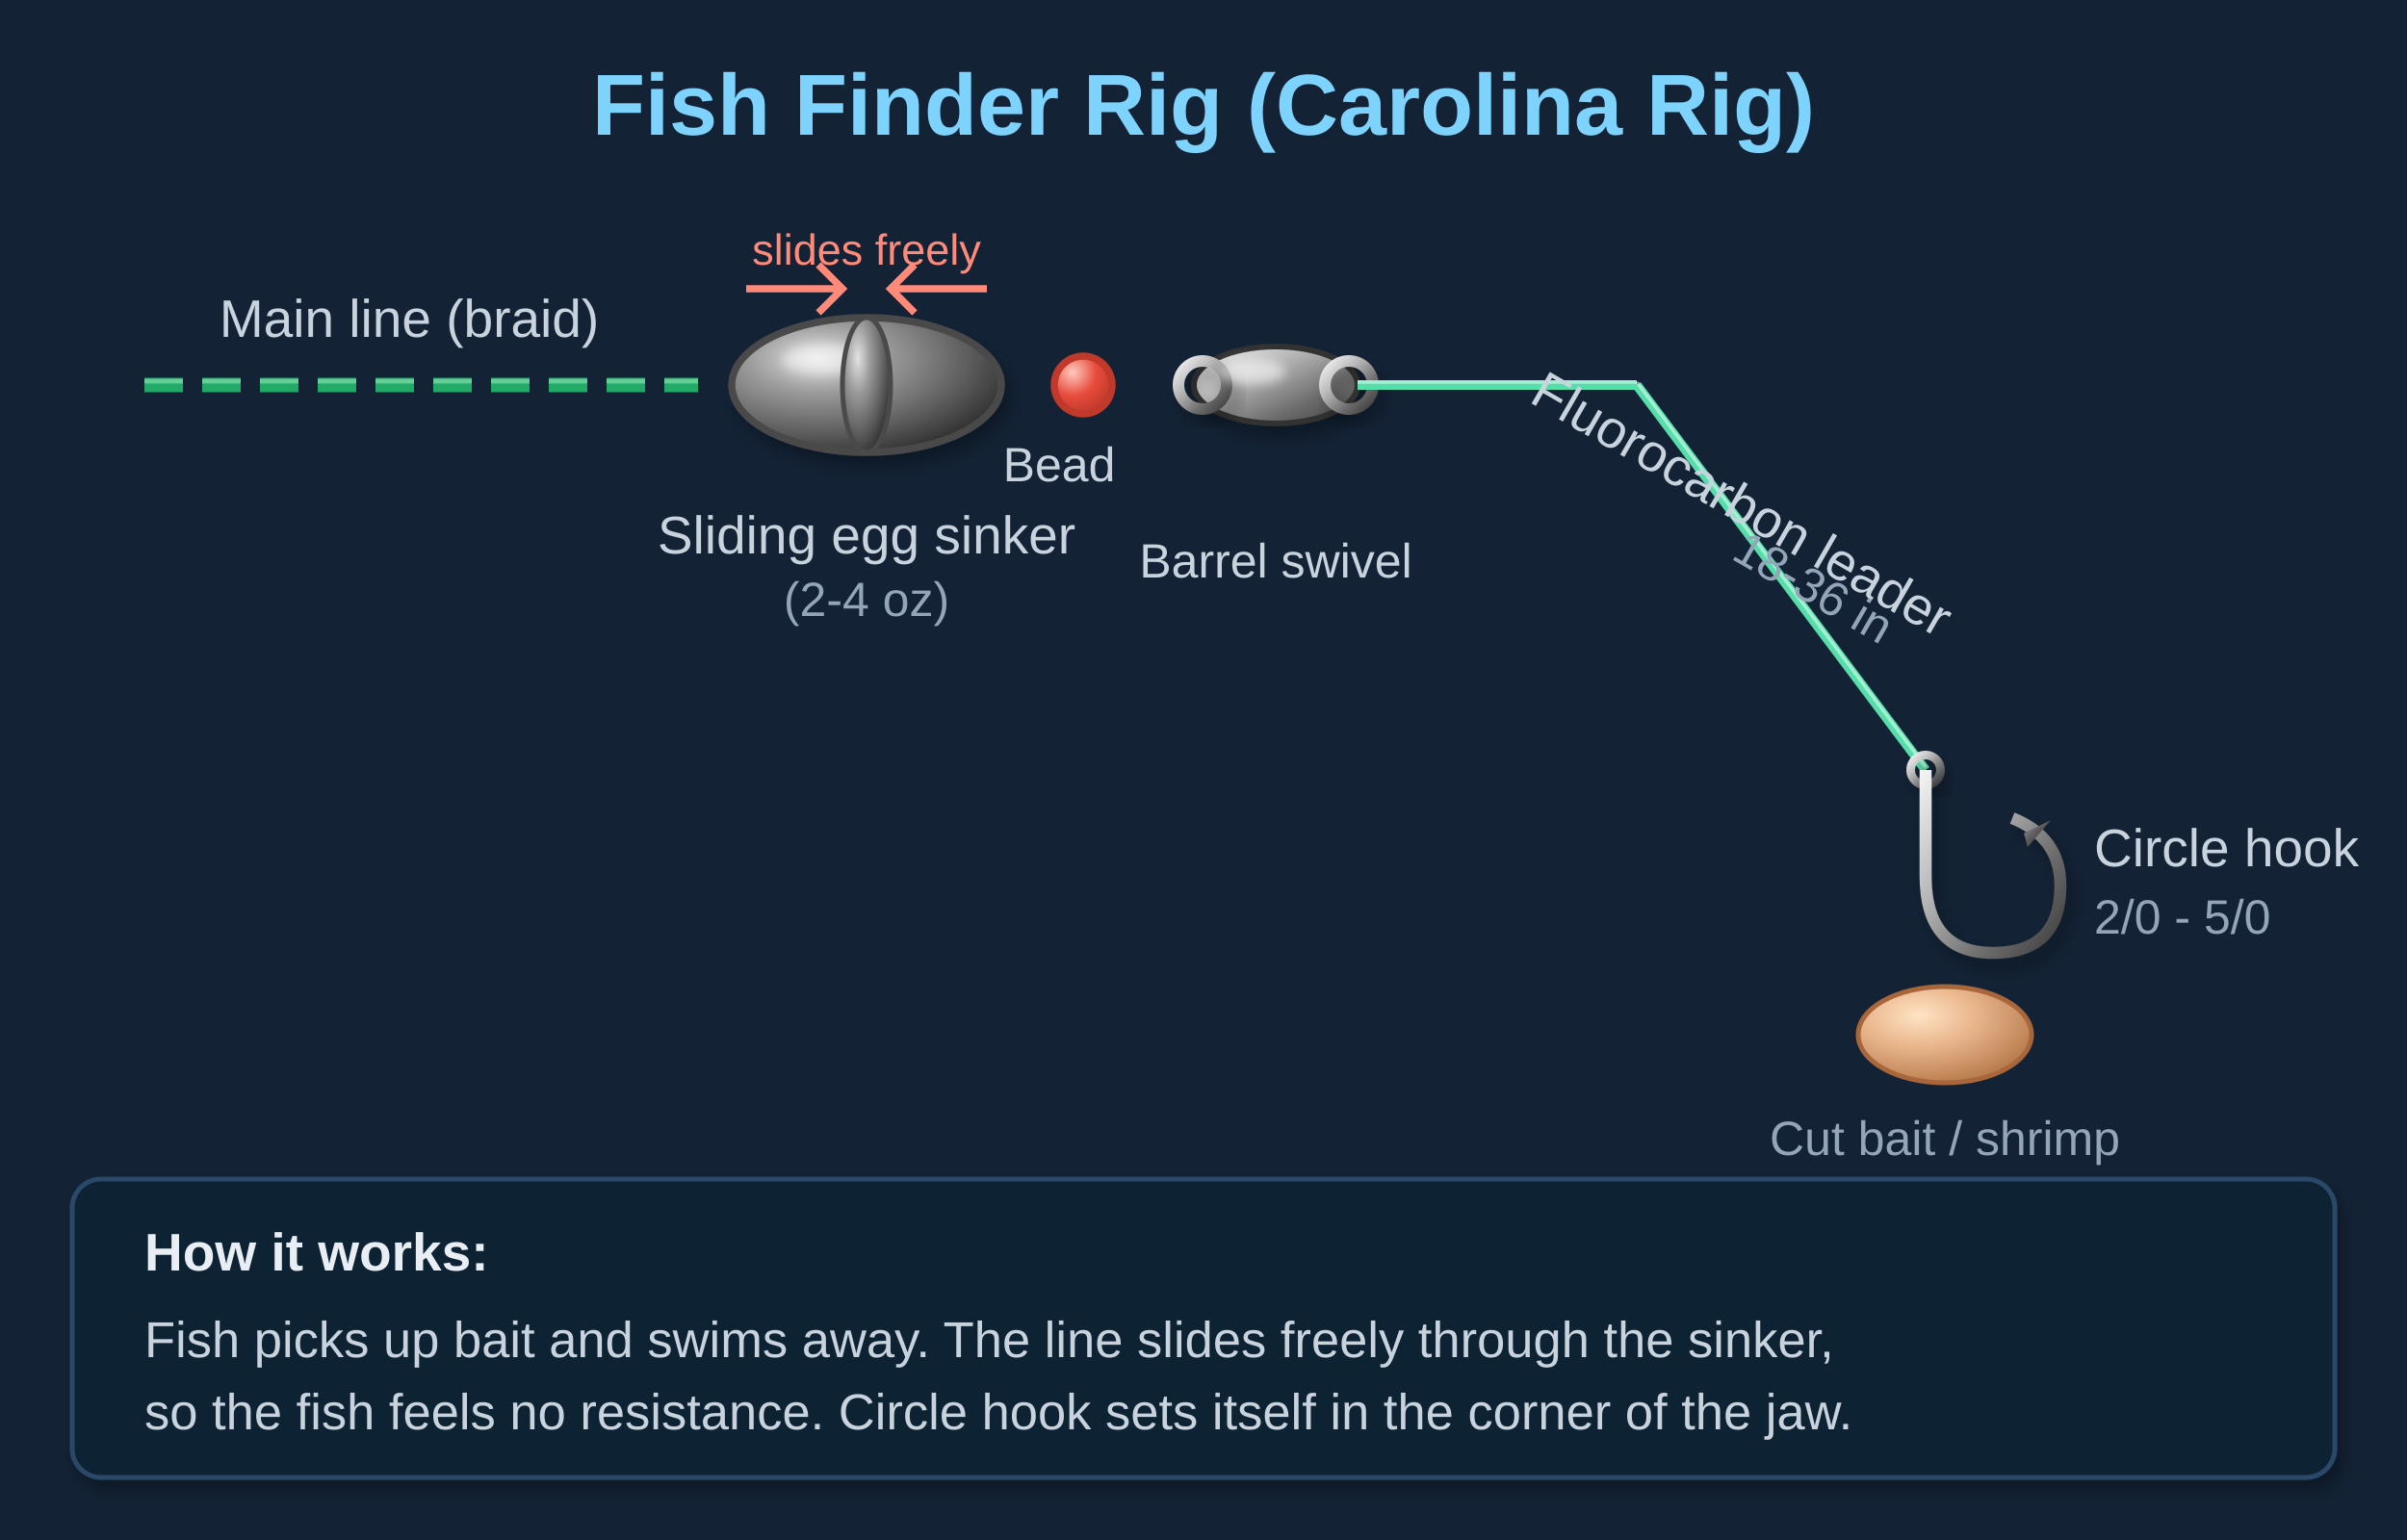
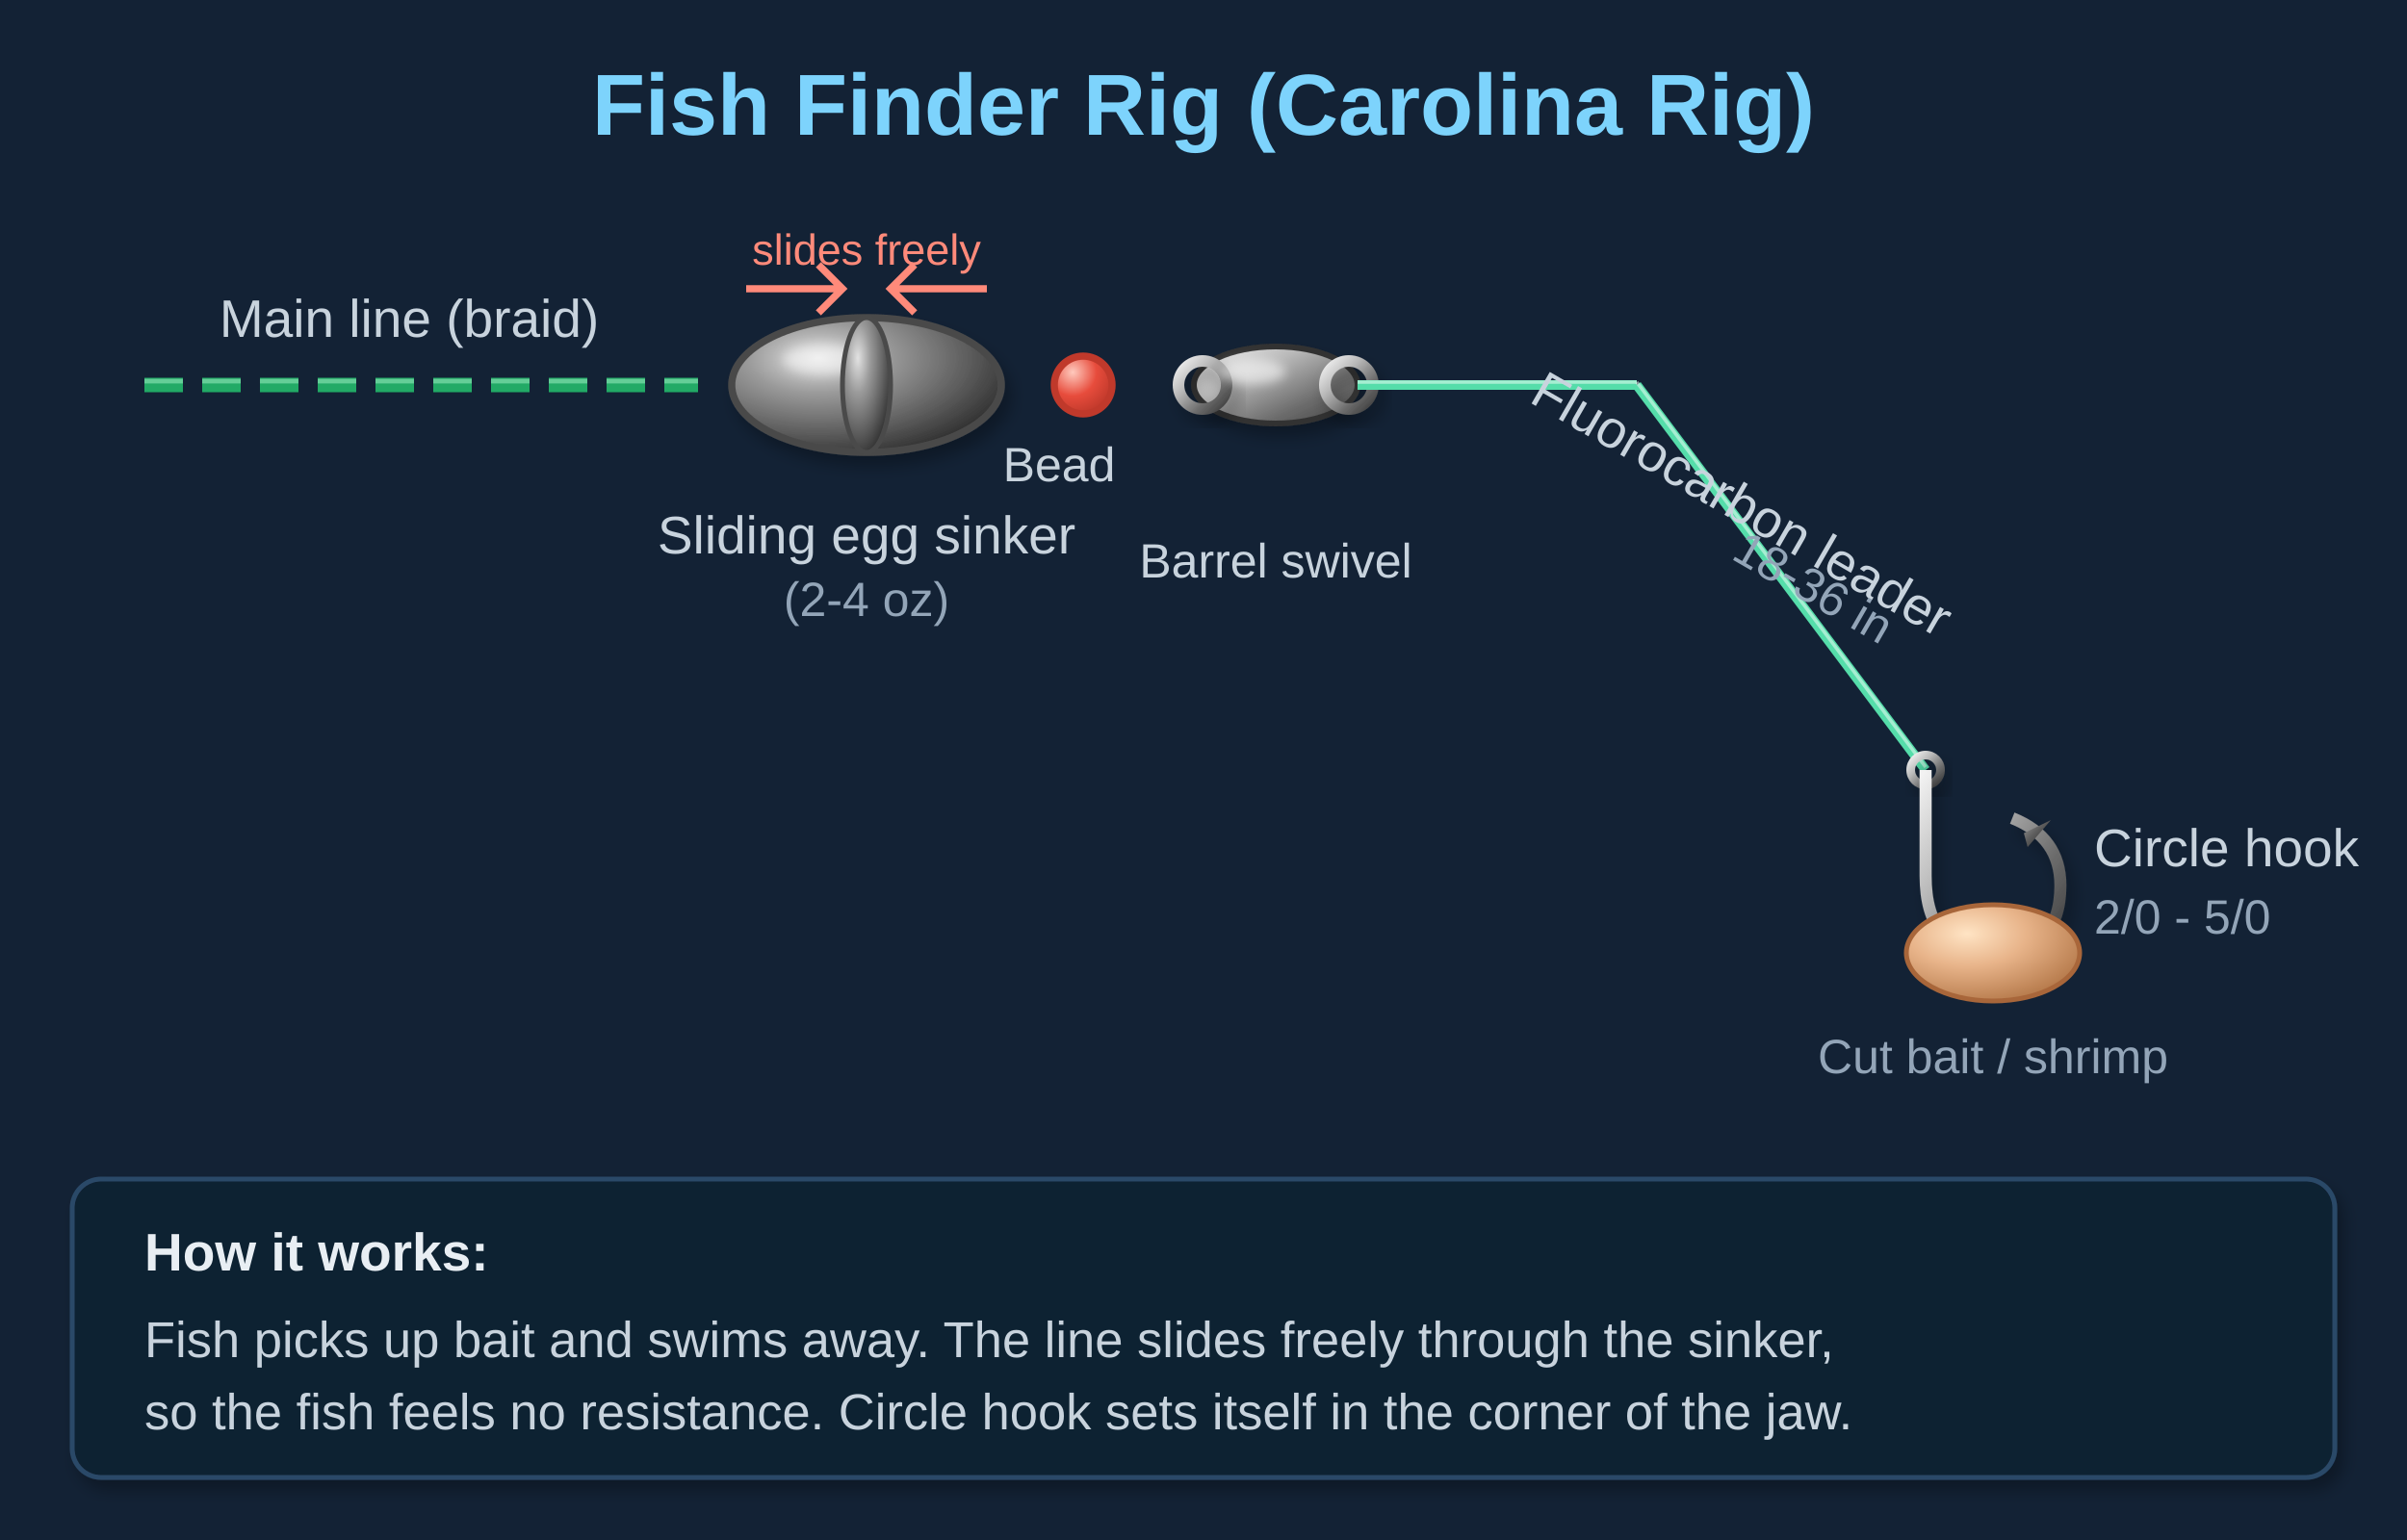
<svg xmlns="http://www.w3.org/2000/svg" viewBox="0 0 500 320" font-family="Arial, sans-serif">
  <rect x="0" y="0" width="500" height="320" fill="#132235" />
  <defs>
    <radialGradient id="beadGrad_e74c3c" cx="32%" cy="28%" r="75%">
      <stop offset="0%" stop-color="#ffc9bd" />
      <stop offset="55%" stop-color="#e74c3c" />
      <stop offset="100%" stop-color="#c0392b" />
    </radialGradient>
  </defs>
  <defs>
    <radialGradient id="baitGrad" cx="35%" cy="30%" r="75%">
      <stop offset="0%" stop-color="#ffe4c4" />
      <stop offset="45%" stop-color="#e8b48a" />
      <stop offset="100%" stop-color="#b5794a" />
    </radialGradient>
    <filter id="glossBlur" x="-60%" y="-60%" width="220%" height="220%">
      <feGaussianBlur stdDeviation="1.1" />
    </filter>
  </defs>
  <defs>
    <linearGradient id="steelGrad" x1="0%" y1="0%" x2="100%" y2="100%">
      <stop offset="0%" stop-color="#f2f2f2" />
      <stop offset="35%" stop-color="#b8b8b8" />
      <stop offset="70%" stop-color="#6e6e6e" />
      <stop offset="100%" stop-color="#3d3d3d" />
    </linearGradient>
    <linearGradient id="steelGradDark" x1="0%" y1="0%" x2="100%" y2="100%">
      <stop offset="0%" stop-color="#9a9a9a" />
      <stop offset="45%" stop-color="#5c5c5c" />
      <stop offset="100%" stop-color="#242424" />
    </linearGradient>
    <radialGradient id="leadGrad" cx="32%" cy="30%" r="75%">
      <stop offset="0%" stop-color="#e2e2e2" />
      <stop offset="35%" stop-color="#9a9a9a" />
      <stop offset="75%" stop-color="#5c5c5c" />
      <stop offset="100%" stop-color="#333333" />
    </radialGradient>
    <filter id="softShadow" x="-40%" y="-40%" width="180%" height="180%">
      <feDropShadow dx="1.4" dy="2.2" stdDeviation="1.6" flood-color="#000000" flood-opacity="0.28" />
    </filter>
  </defs>
  <defs>
    <marker id="ff-hook" markerWidth="18" markerHeight="18" refX="5" refY="14" orient="auto">
      <circle cx="5" cy="0" r="1.4" fill="none" stroke="url(#steelGrad)" stroke-width="1.44" filter="url(#softShadow)" />
      <path d="M5 0 L5 10 Q5 16 10 16 Q15 16 15 12" fill="none" stroke="url(#steelGrad)" stroke-width="2" filter="url(#softShadow)" />
      <path d="M13.50 14.55 L16.95 17.70 L11.70 15.90 Z" fill="url(#steelGradDark)" />
    </marker>
  </defs>
  <text x="250" y="28" text-anchor="middle" font-size="18" font-weight="bold" fill="#7DD3FC">Fish Finder Rig (Carolina Rig)</text>
  <line x1="30" y1="80" x2="145" y2="80" stroke="#2a6" stroke-width="3" stroke-dasharray="8,4" />
  <line x1="30" y1="79.2" x2="145" y2="79.2" stroke="#8fe6b8" stroke-width="0.96" stroke-dasharray="8,4" opacity="0.6" />
  <text x="85" y="70" text-anchor="middle" font-size="11" fill="#c8d3dd">Main line (braid)</text>
  <ellipse cx="180" cy="80" rx="28" ry="14" fill="url(#leadGrad)" stroke="#4a4a4a" stroke-width="1.5" filter="url(#softShadow)" />
  <ellipse cx="171.0" cy="74.7" rx="8.4" ry="3.1" fill="#ffffff" opacity="0.5" filter="url(#glossBlur)" />
  <ellipse cx="180" cy="80" rx="5" ry="14" fill="url(#leadGrad)" stroke="#4a4a4a" stroke-width="1" />
  <text x="180" y="115" text-anchor="middle" font-size="11" fill="#c8d3dd">Sliding egg sinker</text>
  <text x="180" y="128" text-anchor="middle" font-size="10" fill="#93a5b8">(2-4 oz)</text>
  <path d="M155 60 L175 60 M170 55 L175 60 L170 65" fill="none" stroke="#ff8a7a" stroke-width="1.5" />
  <path d="M205 60 L185 60 M190 55 L185 60 L190 65" fill="none" stroke="#ff8a7a" stroke-width="1.5" />
  <text x="180" y="55" text-anchor="middle" font-size="9" fill="#ff8a7a">slides freely</text>
  <circle cx="225" cy="80" r="6" fill="url(#beadGrad_e74c3c)" stroke="#c0392b" stroke-width="1.5" />
  <text x="220" y="100" text-anchor="middle" font-size="10" fill="#c8d3dd">Bead</text>
  <ellipse cx="265.0" cy="80.0" rx="17.0" ry="8.0" fill="url(#steelGrad)" stroke="#333333" stroke-width="1.2" filter="url(#softShadow)" />
  <circle cx="249.8" cy="80.0" r="5.0" fill="none" stroke="url(#steelGrad)" stroke-width="2.4" filter="url(#softShadow)" />
  <circle cx="280.2" cy="80.0" r="5.0" fill="none" stroke="url(#steelGrad)" stroke-width="2.4" filter="url(#softShadow)" />
  <ellipse cx="260.2" cy="77.2" rx="6.8" ry="2.6" fill="#ffffff" opacity="0.55" filter="url(#glossBlur)" />
  <text x="265" y="120" text-anchor="middle" font-size="10" fill="#c8d3dd">Barrel swivel</text>
  <line x1="282" y1="80" x2="340" y2="80" stroke="#5da" stroke-width="2" />
  <line x1="282" y1="79.4" x2="340" y2="79.4" stroke="#e8fbf3" stroke-width="0.70" opacity="0.55" />
  <line x1="340" y1="80" x2="400" y2="160" stroke="#5da" stroke-width="2" />
  <line x1="340" y1="79.4" x2="400" y2="159.4" stroke="#e8fbf3" stroke-width="0.70" opacity="0.55" />
  <text x="360" y="108" text-anchor="middle" font-size="11" fill="#c8d3dd" transform="rotate(30, 360, 108)">Fluorocarbon leader</text>
  <text x="375" y="125" text-anchor="middle" font-size="10" fill="#93a5b8" transform="rotate(30, 375, 125)">18-36 in</text>
  <g transform="translate(400, 160)">
    <circle cx="0" cy="0" r="3.1" fill="none" stroke="url(#steelGrad)" stroke-width="1.8" filter="url(#softShadow)" />
    <path d="M0 0 L0 22 Q0 38 14 38 Q28 38 28 24 Q28 14 18 10" fill="none" stroke="url(#steelGrad)" stroke-width="2.5" filter="url(#softShadow)" />
    <path d="M20.41 13.12 L26.02 10.41 L21.19 16.02 Z" fill="url(#steelGradDark)" />
    <text x="35" y="20" font-size="11" fill="#c8d3dd">Circle hook</text>
    <text x="35" y="34" font-size="10" fill="#93a5b8">2/0 - 5/0</text>
  </g>
-   <g transform="translate(392, 200)">
+   <g transform="translate(402, 183)">
    <ellipse cx="12" cy="15" rx="18" ry="10" fill="url(#baitGrad)" stroke="#a8663a" stroke-width="1" />
    <text x="12" y="40" text-anchor="middle" font-size="10" fill="#93a5b8">Cut bait / shrimp</text>
  </g>
  <rect x="15" y="245" width="470" height="62" rx="6" fill="#0f2032" stroke="#2c4a68" stroke-width="1" filter="url(#softShadow)" />
  <text x="30" y="264" font-size="11" fill="#e8eef3" font-weight="bold">How it works:</text>
  <text x="30" y="282" font-size="10.5" fill="#c8d3dd">Fish picks up bait and swims away. The line slides freely through the sinker,</text>
  <text x="30" y="297" font-size="10.5" fill="#c8d3dd">so the fish feels no resistance. Circle hook sets itself in the corner of the jaw.</text>
</svg>
